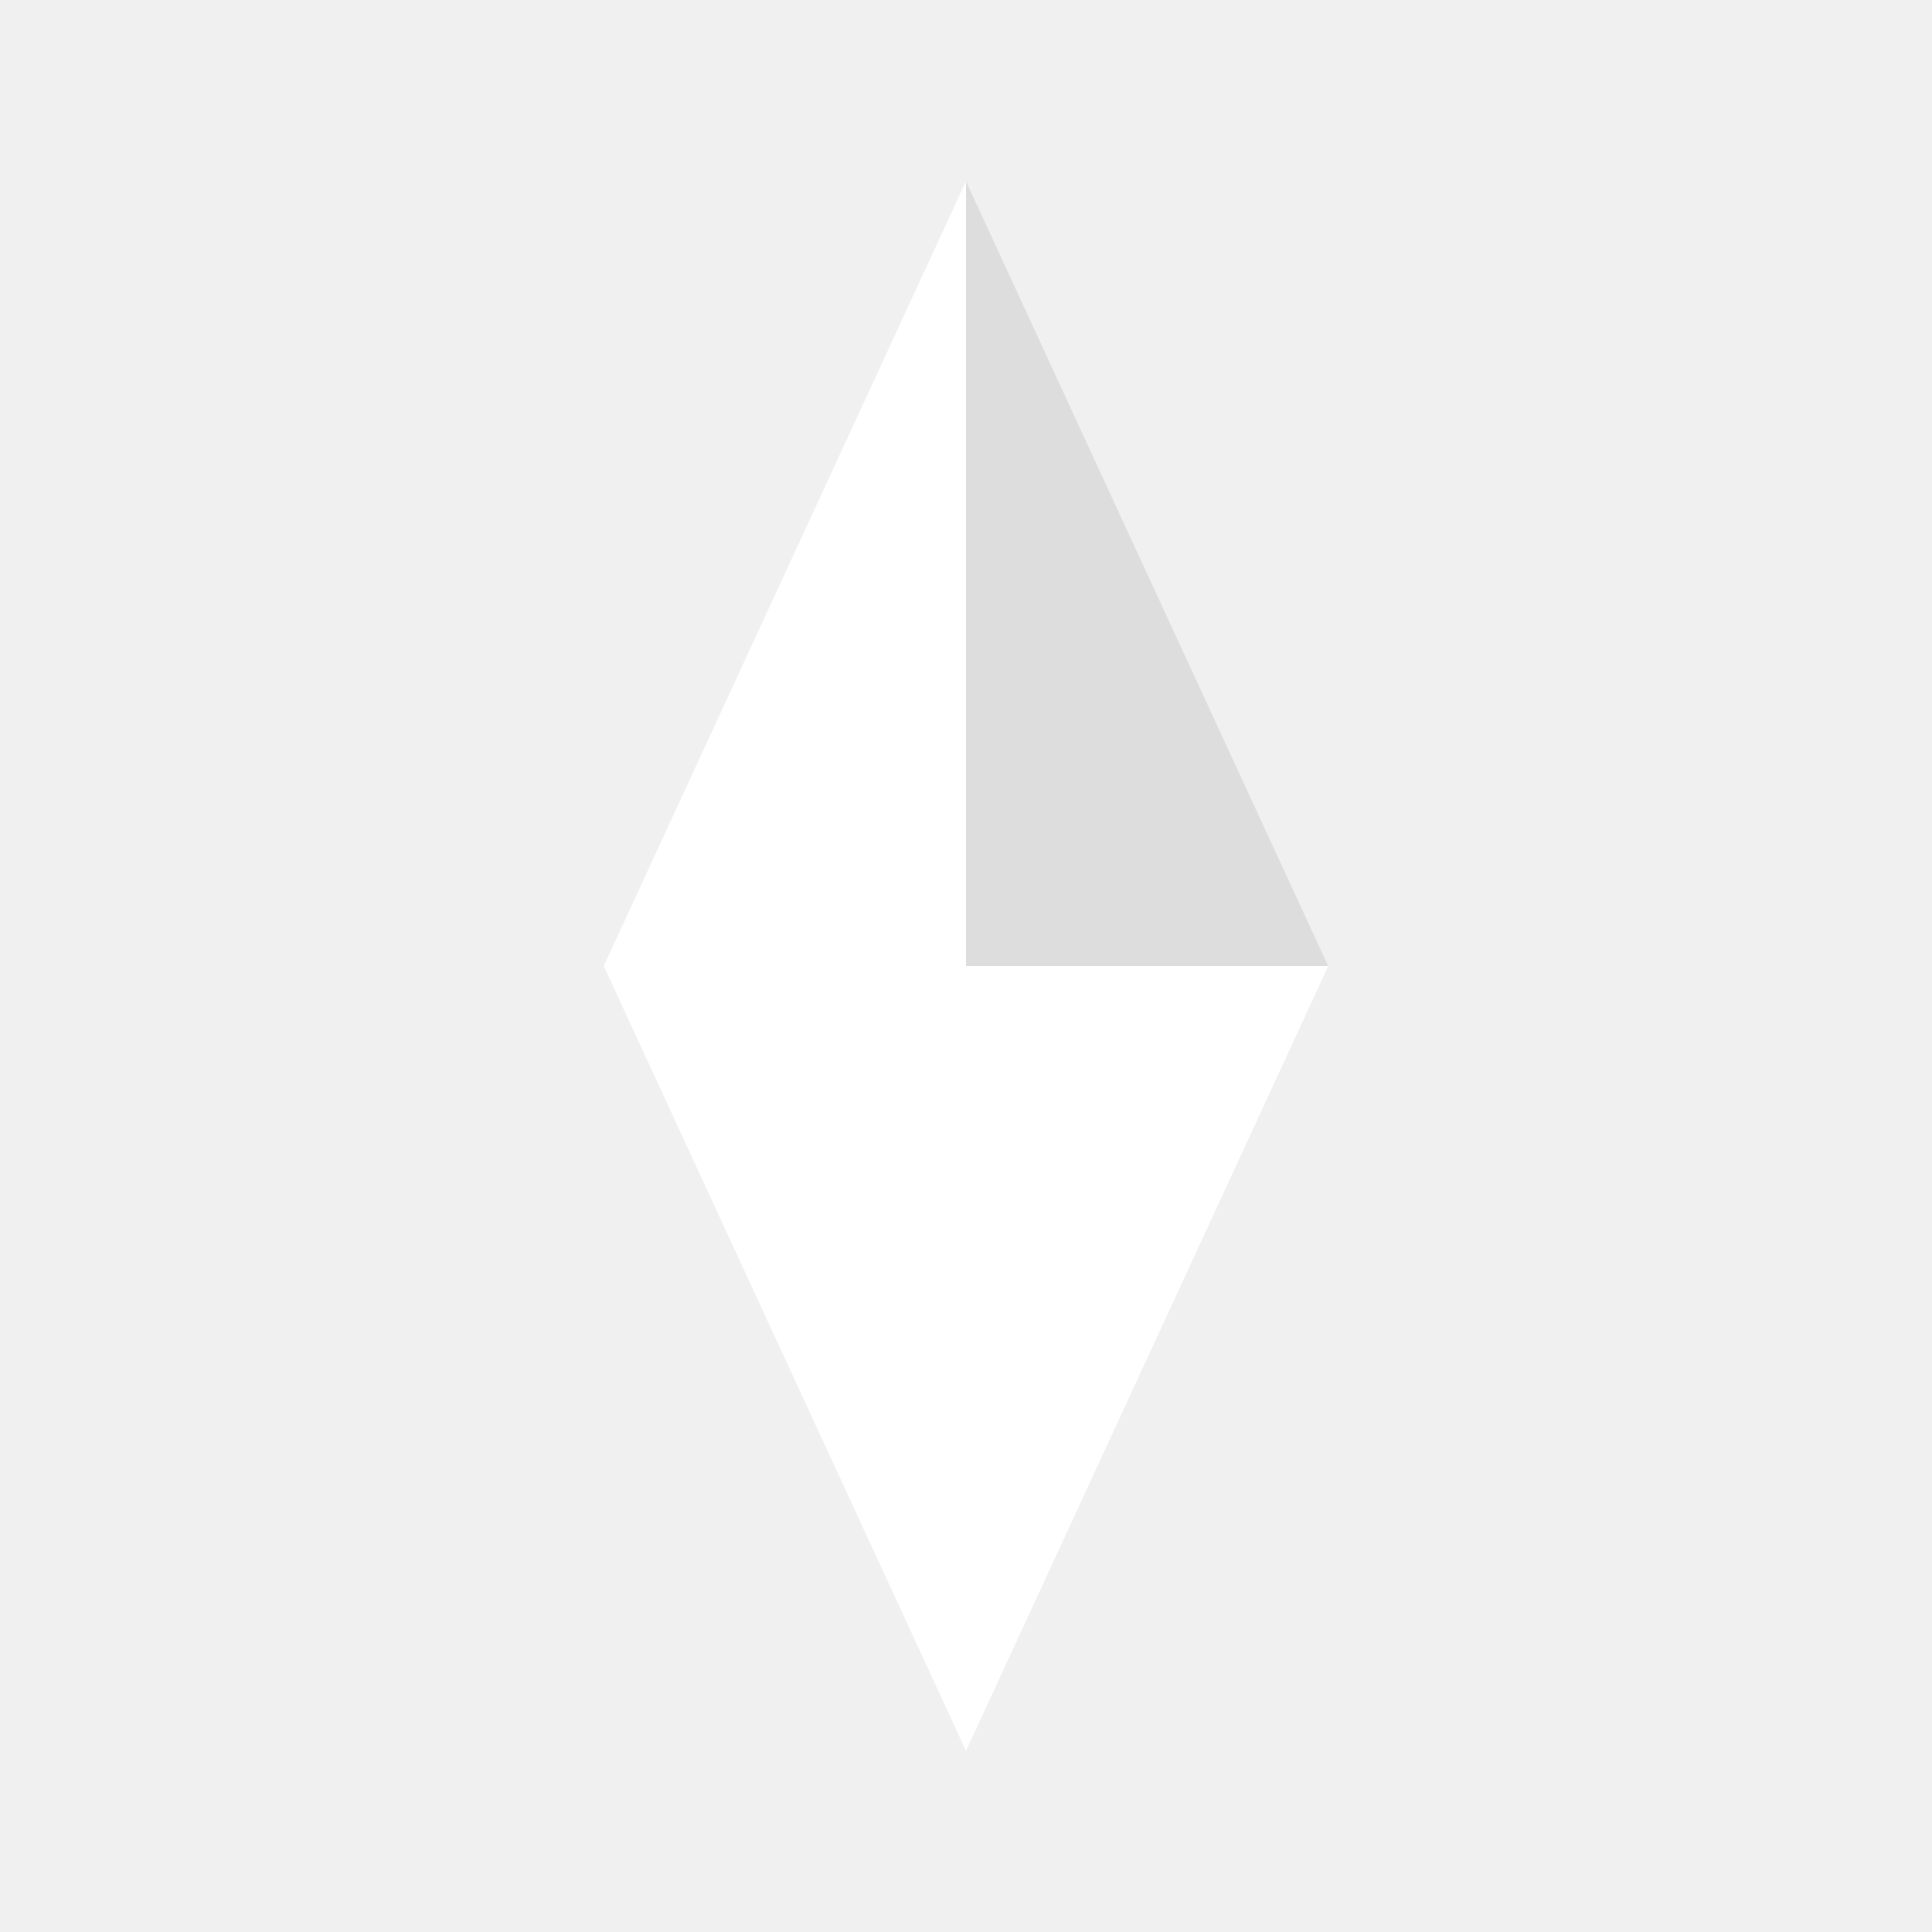
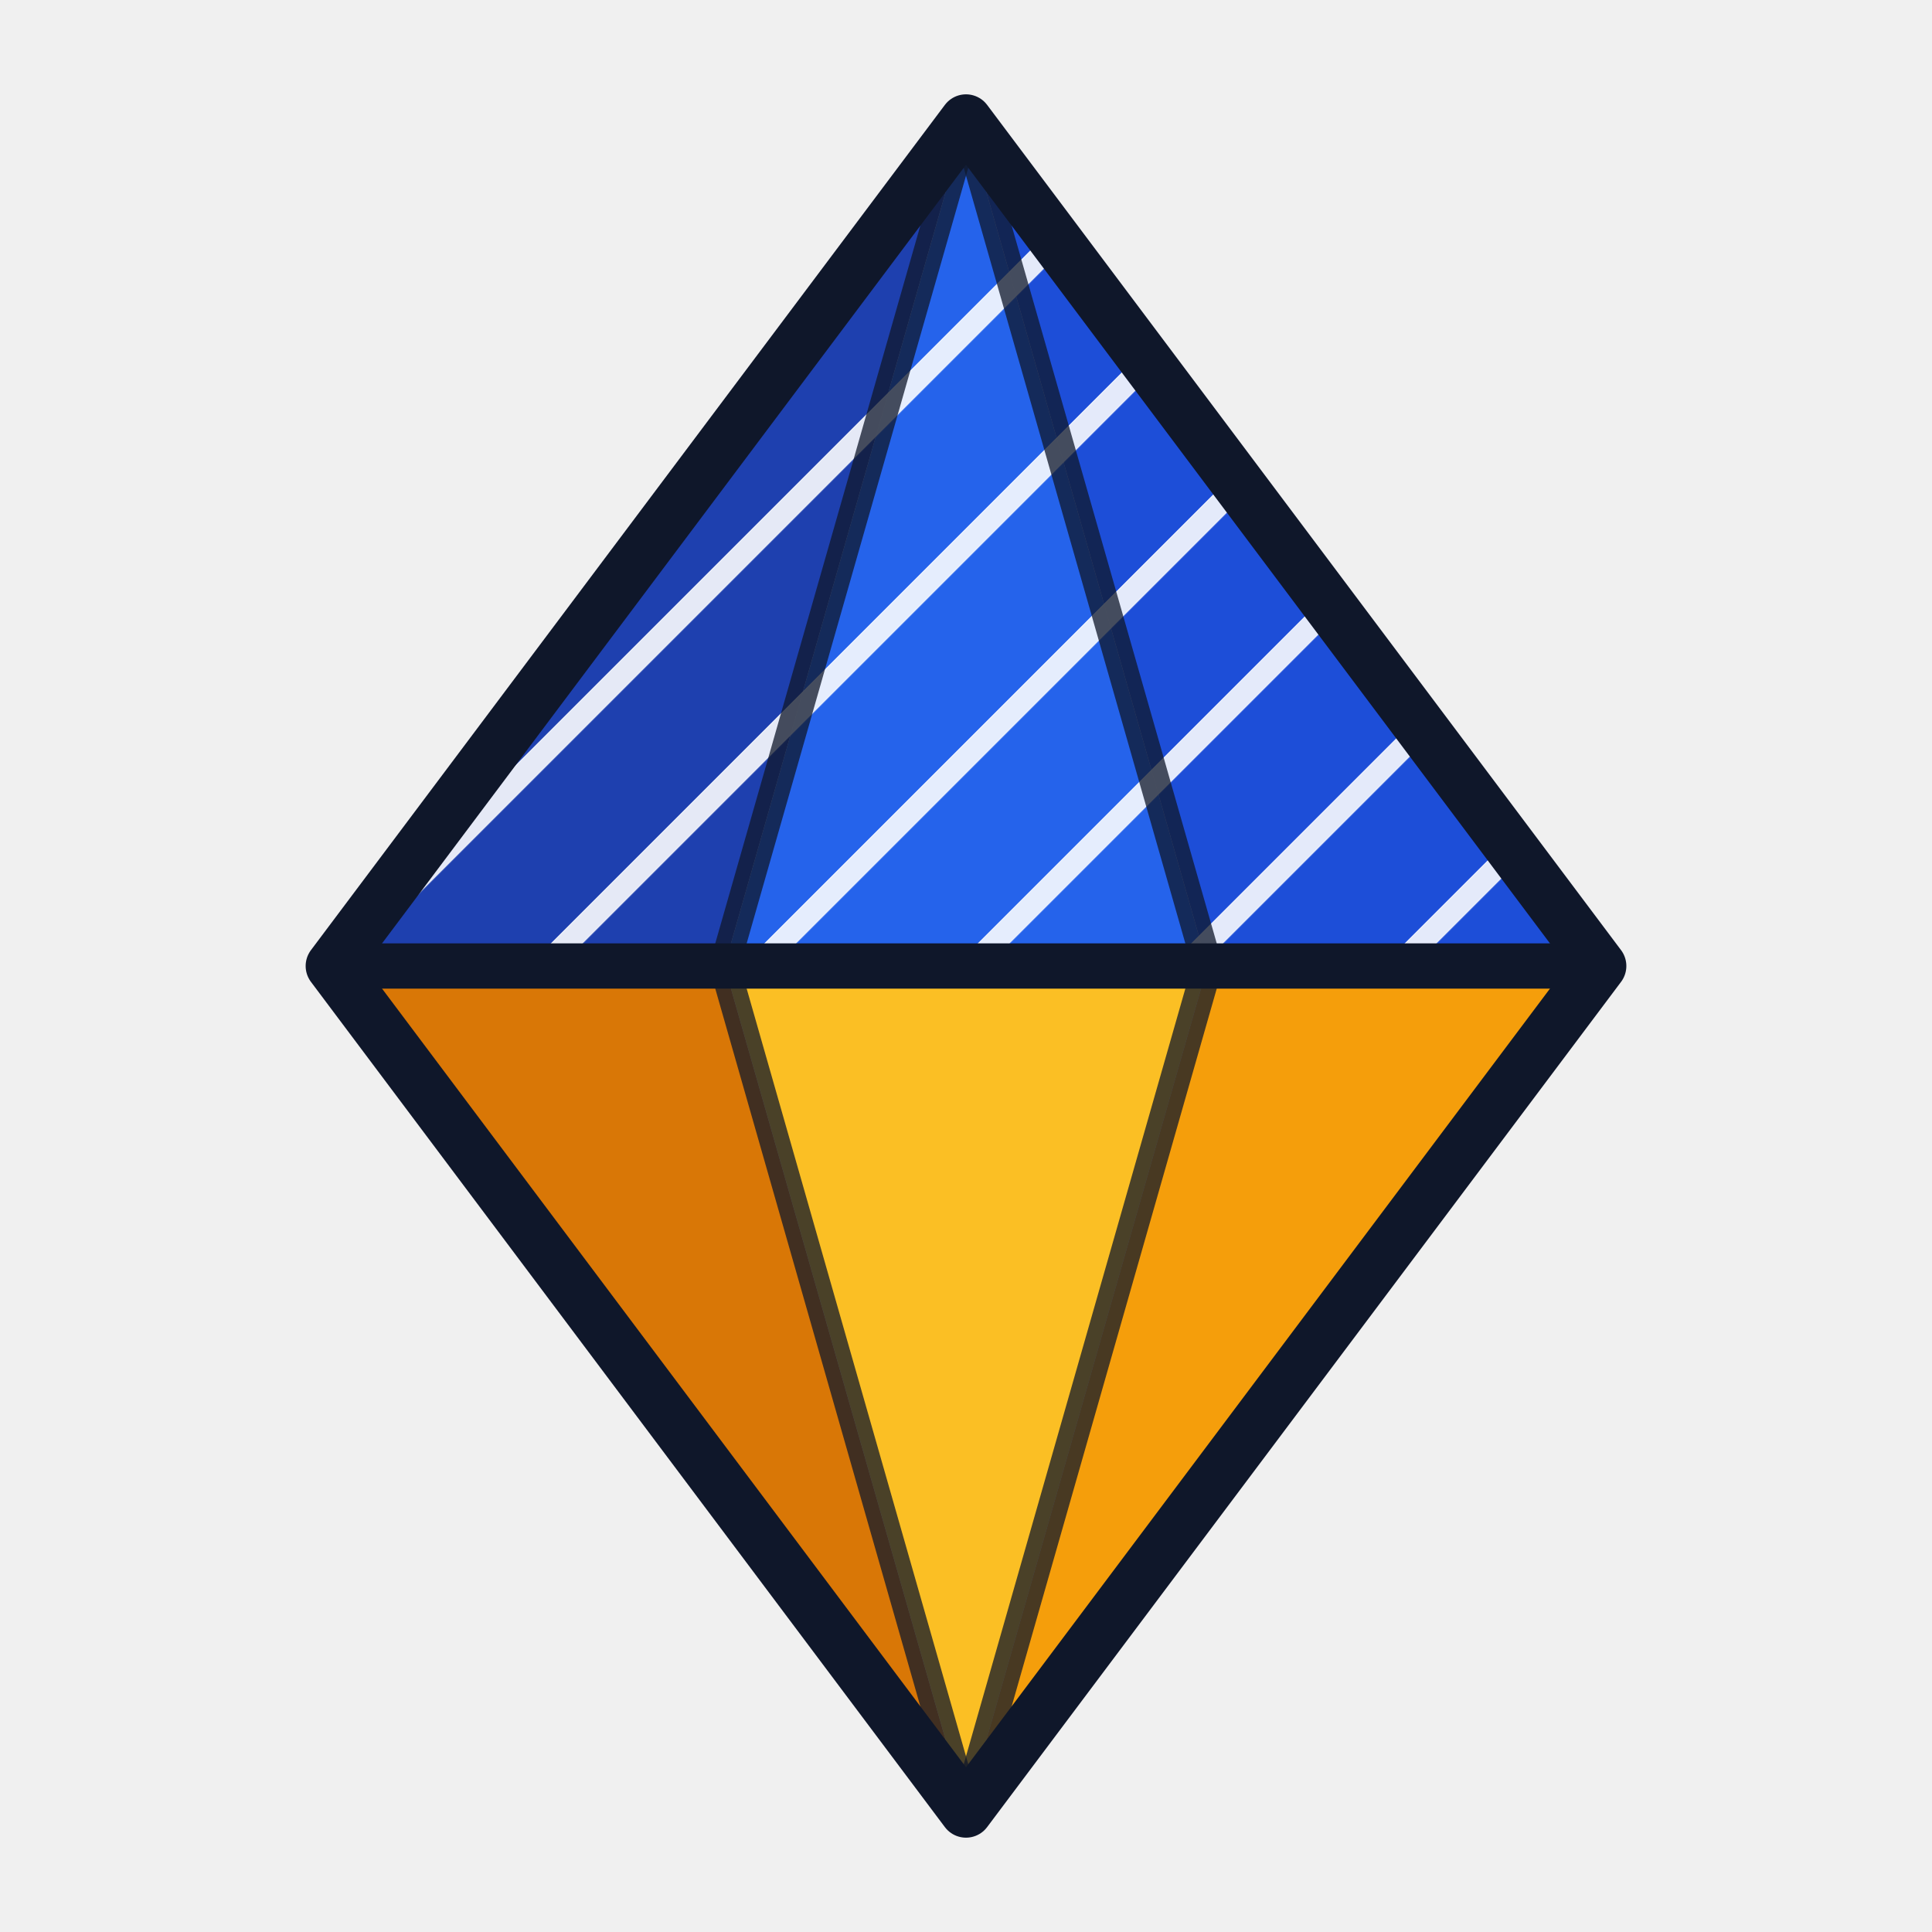
<svg xmlns="http://www.w3.org/2000/svg" width="128" height="128" viewBox="0 0 128 128">
-   <polygon points="64,12 88,64 64,116 40,64" fill="#ffffff" />
-   <polygon points="64,12 88,64 64,64" fill="#dddddd" />
+   <defs>
+     <pattern id="plumbob-top-hatch" width="10" height="10" patternTransform="rotate(45 0 0)" patternUnits="userSpaceOnUse">
+       <line x1="0" y1="0" x2="0" y2="10" stroke="#ffffff" stroke-width="3" opacity="0.88" />
+     </pattern>
+   </defs>
+   <polygon points="64,8 22,64 48,64" fill="#1e40af" />
+   <polygon points="64,8 48,64 80,64" fill="#2563eb" />
+   <polygon points="64,8 80,64 106,64" fill="#1d4ed8" />
+   <polygon points="64,8 106,64 22,64" fill="url(#plumbob-top-hatch)" />
+   <polygon points="64,120 22,64 48,64" fill="#d97706" />
+   <polygon points="64,120 48,64 80,64" fill="#fbbf24" />
+   <polygon points="64,120 80,64 106,64" fill="#f59e0b" />
+   <polyline points="64,8 48,64 64,120" fill="none" stroke="#0f172a" stroke-width="2" opacity="0.75" />
+   <polyline points="64,8 80,64 64,120" fill="none" stroke="#0f172a" stroke-width="2" opacity="0.75" />
+   <line x1="22" y1="64" x2="106" y2="64" stroke="#0f172a" stroke-width="3" />
+   <polygon points="64,8 106,64 64,120 22,64" fill="none" stroke="#0f172a" stroke-width="3.5" stroke-linejoin="round" />
</svg>
